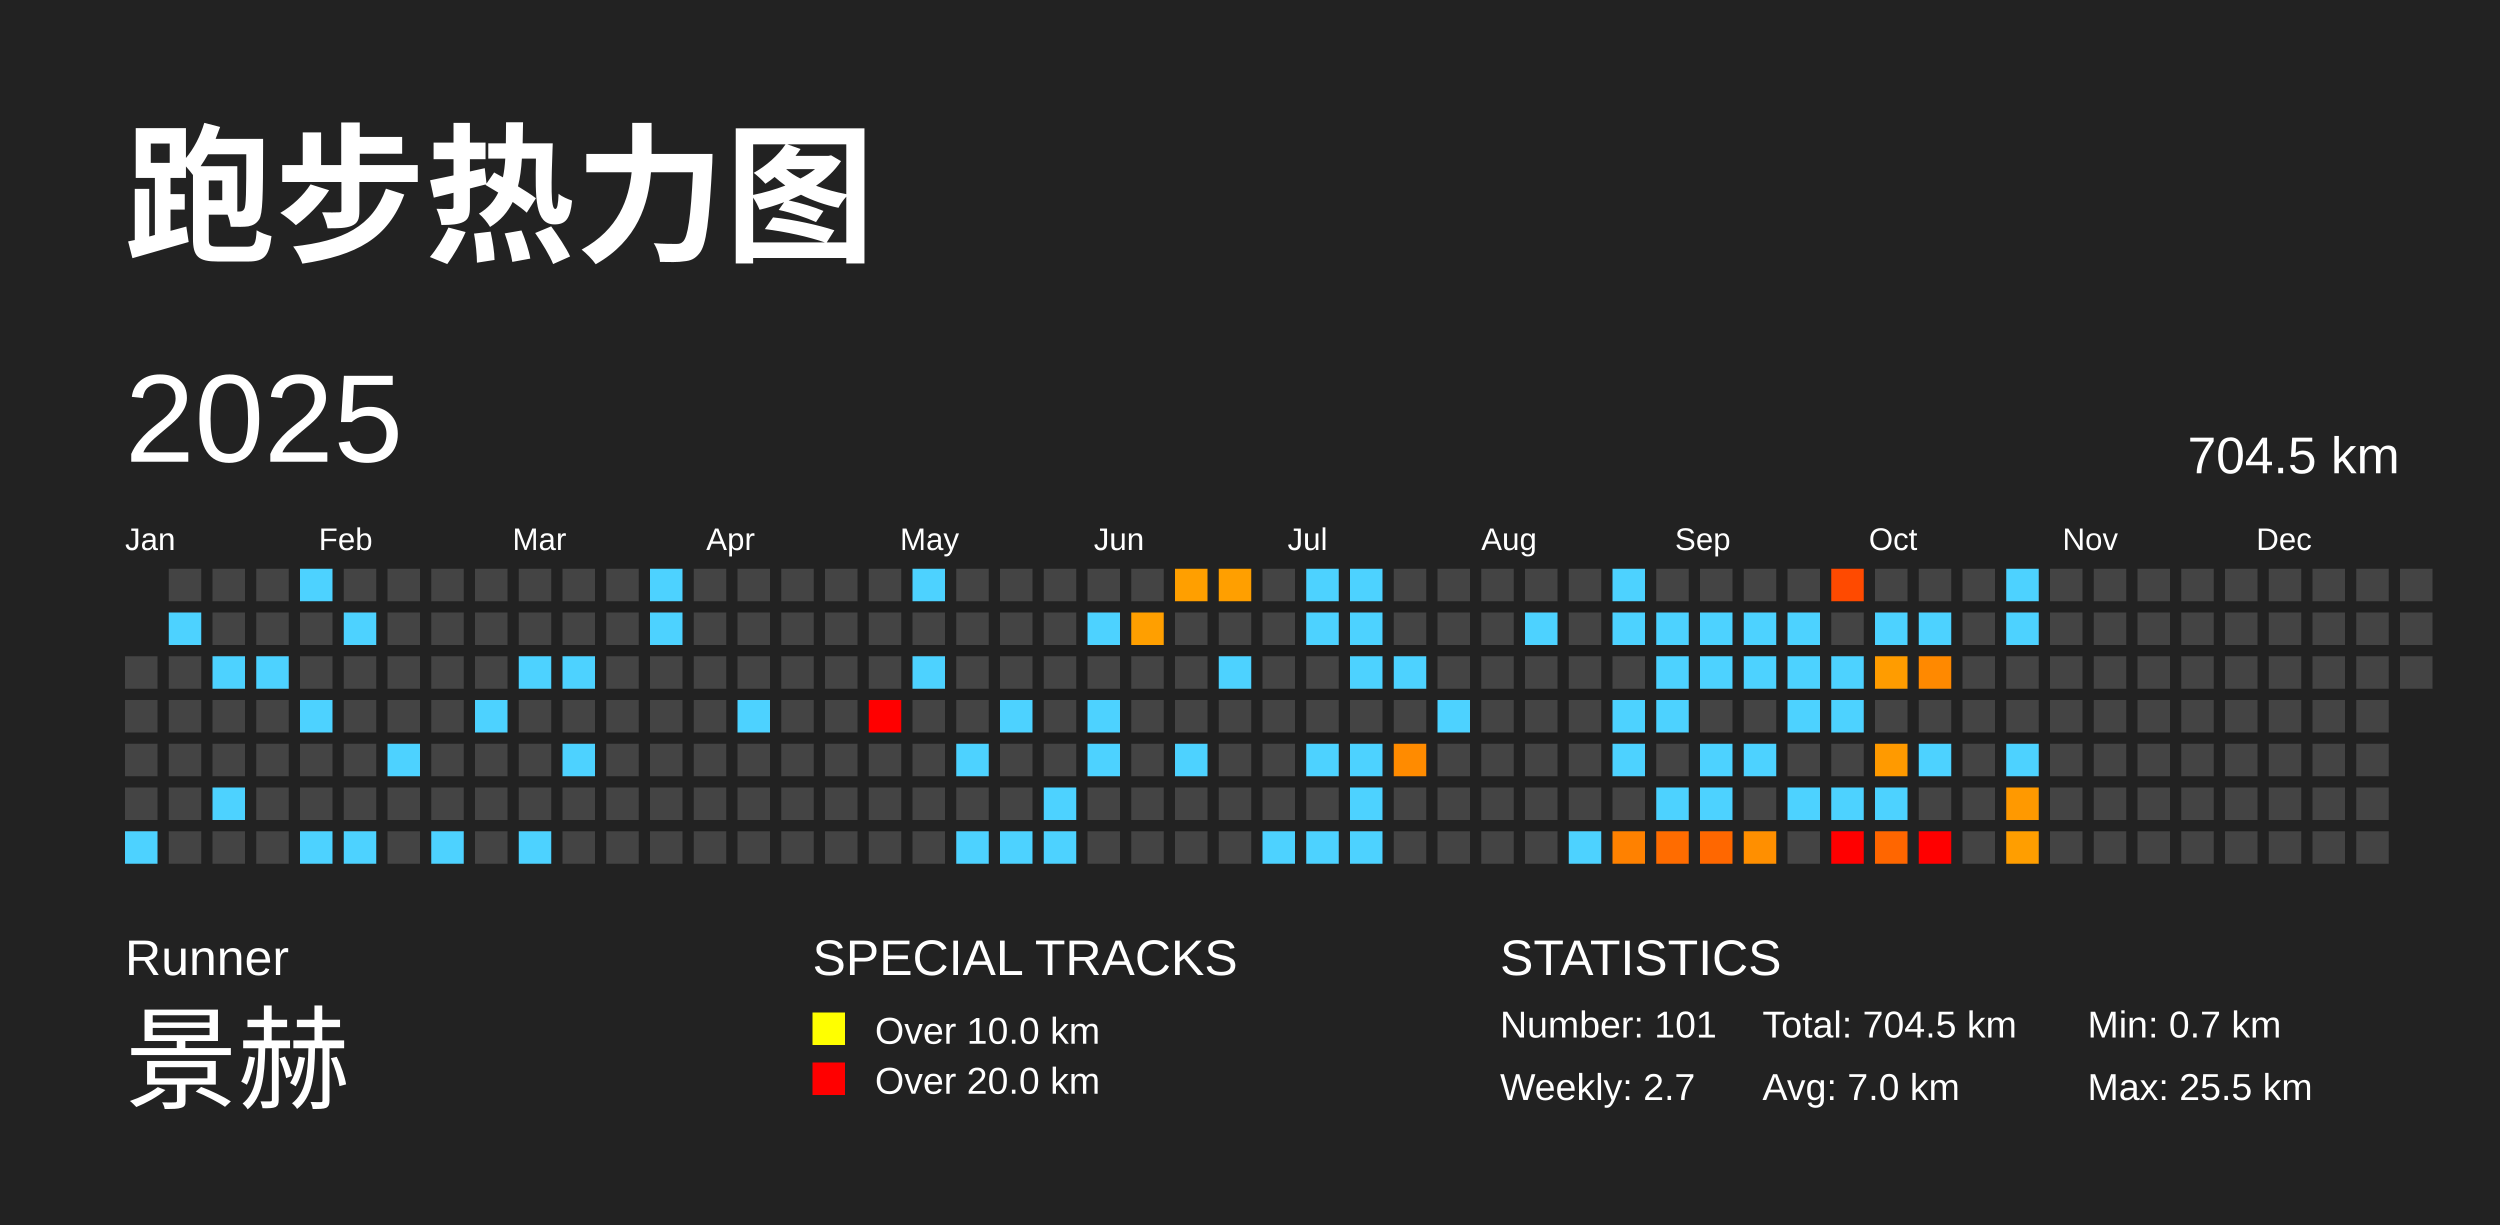
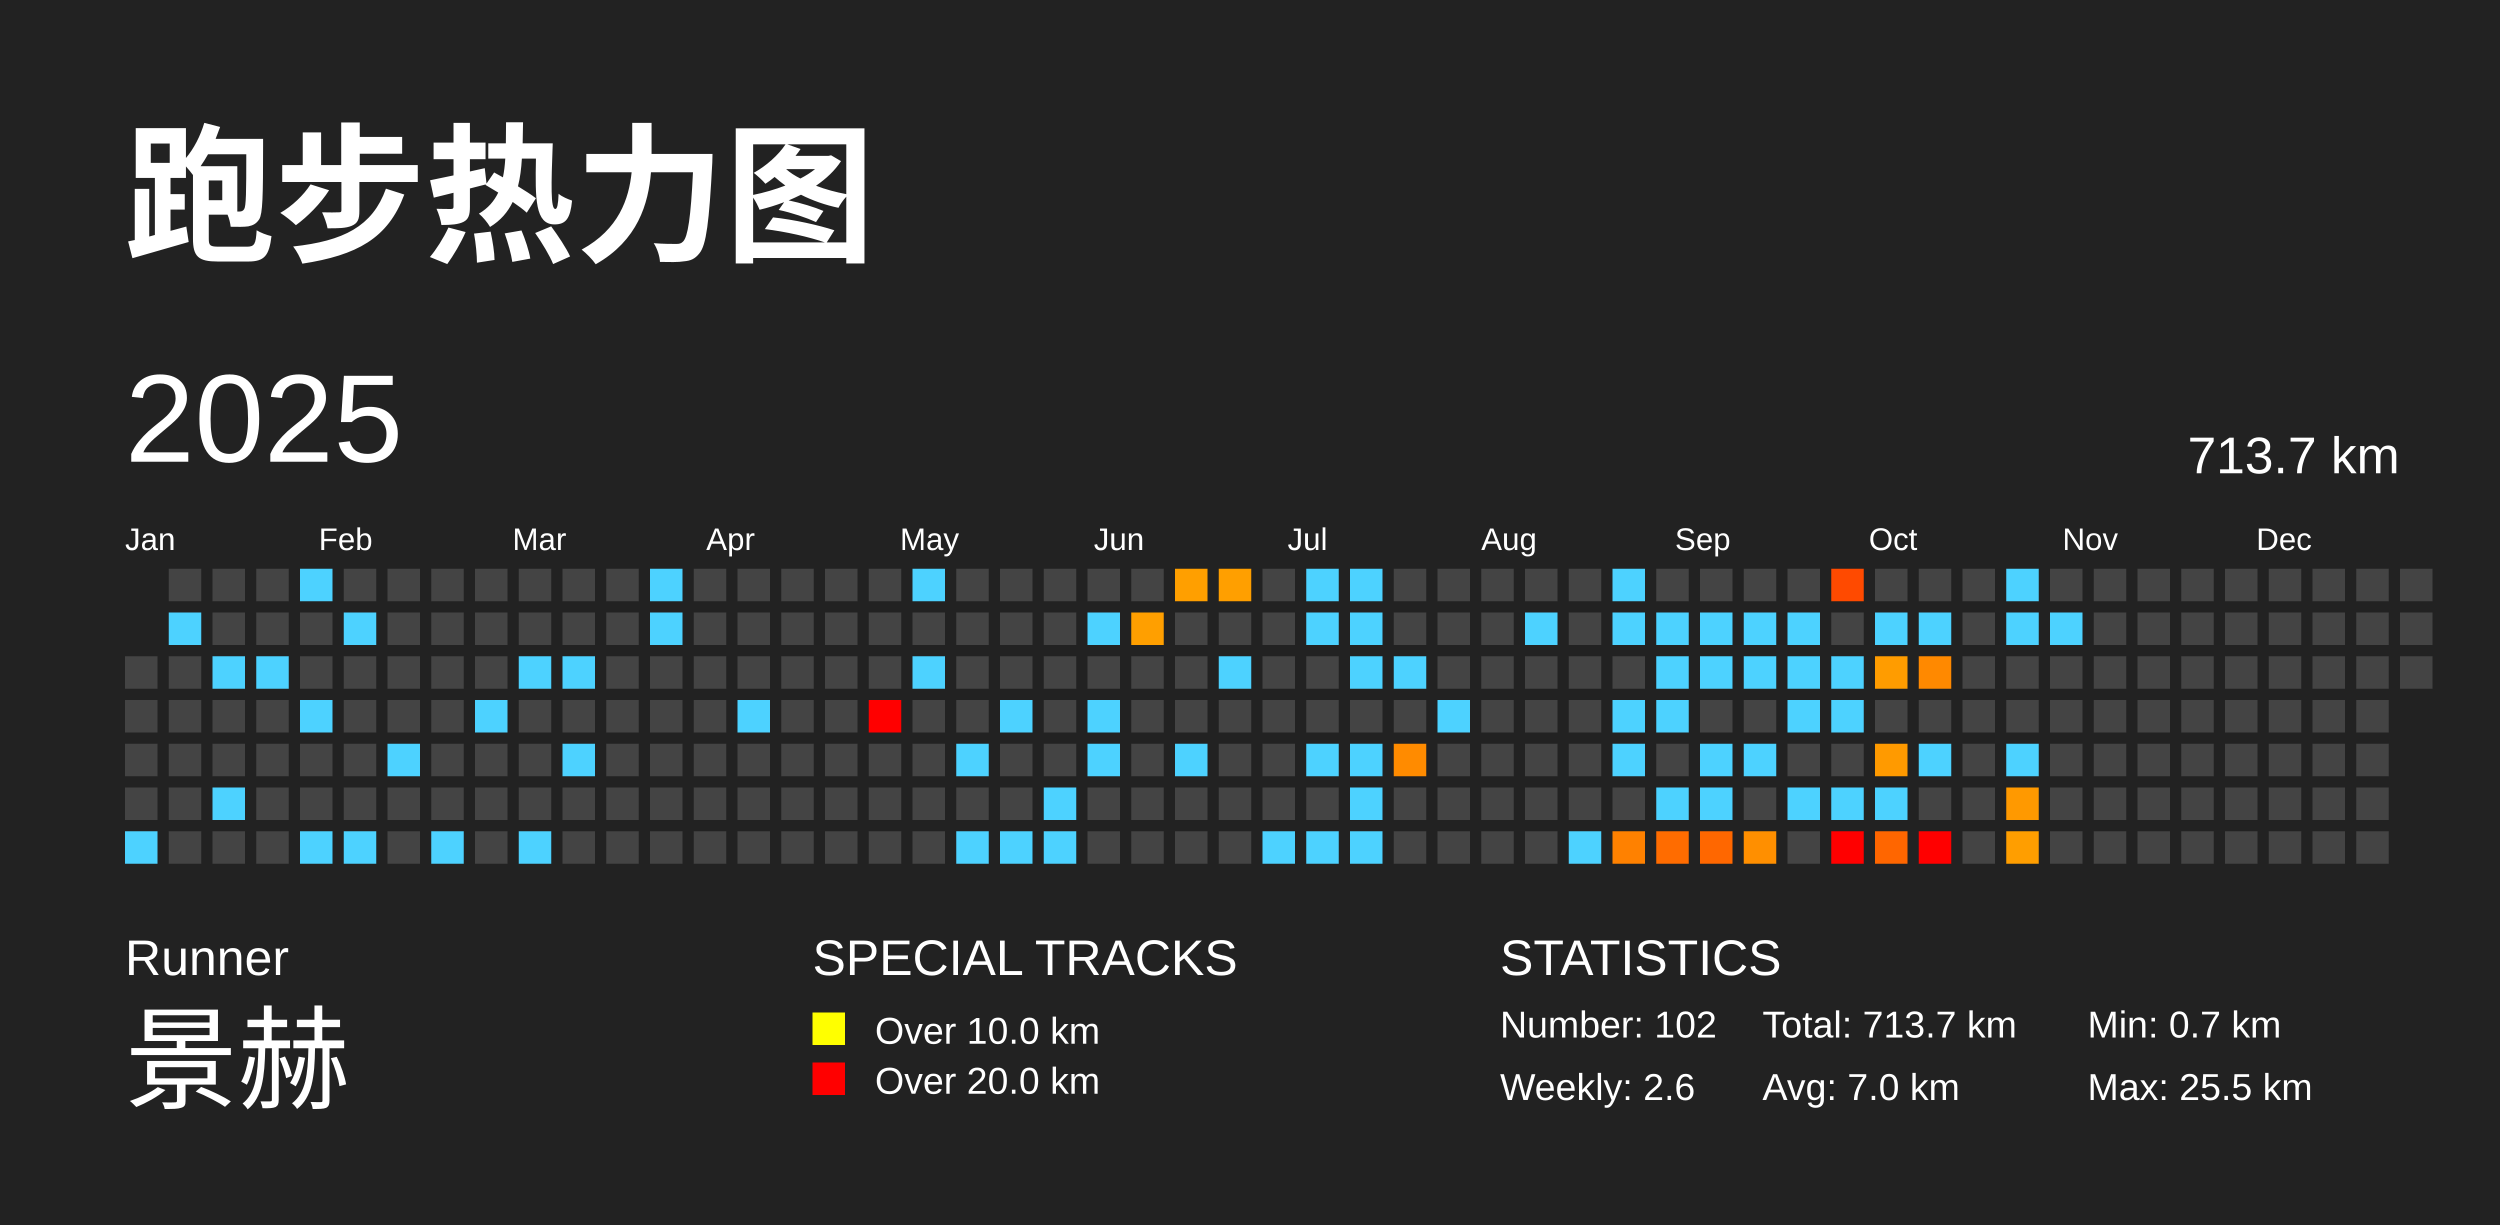
<svg xmlns="http://www.w3.org/2000/svg" baseProfile="full" height="98mm" version="1.1" viewBox="0,0,200,98" width="200mm">
  <defs />
  <rect fill="#222222" height="98" width="200" x="0" y="0" />
  <text fill="#FFFFFF" style="font-size:12px; font-family:Arial; font-weight:bold;" x="10" y="20">跑步热力图</text>
  <text fill="#FFFFFF" style="font-size:4px; font-family:Arial" x="10" y="78">Runner</text>
  <text fill="#FFFFFF" style="font-size:9px; font-family:Arial" x="10" y="88">景赫</text>
  <text fill="#FFFFFF" style="font-size:4px; font-family:Arial" x="65" y="78">SPECIAL TRACKS</text>
  <rect fill="yellow" height="2.6" width="2.6" x="65" y="81" />
  <text fill="#FFFFFF" style="font-size:3px; font-family:Arial" x="70" y="83.5">Over 10.0 km</text>
  <rect fill="red" height="2.6" width="2.6" x="65" y="85" />
  <text fill="#FFFFFF" style="font-size:3px; font-family:Arial" x="70" y="87.5">Over 20.0 km</text>
  <text fill="#FFFFFF" style="font-size:4px; font-family:Arial" x="120" y="78">STATISTICS</text>
-   <text fill="#FFFFFF" style="font-size:3px; font-family:Arial" x="120" y="83">Number: 101</text>
-   <text fill="#FFFFFF" style="font-size:3px; font-family:Arial" x="120" y="88">Weekly: 2.7</text>
-   <text fill="#FFFFFF" style="font-size:3px; font-family:Arial" x="141" y="83">Total: 704.5 km</text>
+   <text fill="#FFFFFF" style="font-size:3px; font-family:Arial" x="120" y="83">Number: 102</text>
+   <text fill="#FFFFFF" style="font-size:3px; font-family:Arial" x="120" y="88">Weekly: 2.6</text>
+   <text fill="#FFFFFF" style="font-size:3px; font-family:Arial" x="141" y="83">Total: 713.7 km</text>
  <text fill="#FFFFFF" style="font-size:3px; font-family:Arial" x="141" y="88">Avg: 7.0 km</text>
  <text fill="#FFFFFF" style="font-size:3px; font-family:Arial" x="167" y="83">Min: 0.7 km</text>
  <text fill="#FFFFFF" style="font-size:3px; font-family:Arial" x="167" y="88">Max: 25.5 km</text>
  <text dominant-baseline="hanging" fill="#FFFFFF" style="font-size:10.0px; font-family:Arial;" x="10" y="30">2025</text>
-   <text dominant-baseline="hanging" fill="#FFFFFF" style="font-size:4.125px; font-family:Arial;" x="175" y="35">704.5 km</text>
+   <text dominant-baseline="hanging" fill="#FFFFFF" style="font-size:4.125px; font-family:Arial;" x="175" y="35">713.7 km</text>
  <text fill="#FFFFFF" style="font-size:2.5px; font-family:Arial" x="10.0" y="44">Jan</text>
  <text fill="#FFFFFF" style="font-size:2.5px; font-family:Arial" x="25.5" y="44">Feb</text>
  <text fill="#FFFFFF" style="font-size:2.5px; font-family:Arial" x="41.0" y="44">Mar</text>
  <text fill="#FFFFFF" style="font-size:2.5px; font-family:Arial" x="56.5" y="44">Apr</text>
  <text fill="#FFFFFF" style="font-size:2.5px; font-family:Arial" x="72.0" y="44">May</text>
  <text fill="#FFFFFF" style="font-size:2.5px; font-family:Arial" x="87.5" y="44">Jun</text>
  <text fill="#FFFFFF" style="font-size:2.5px; font-family:Arial" x="103.0" y="44">Jul</text>
  <text fill="#FFFFFF" style="font-size:2.5px; font-family:Arial" x="118.5" y="44">Aug</text>
  <text fill="#FFFFFF" style="font-size:2.5px; font-family:Arial" x="134.0" y="44">Sep</text>
  <text fill="#FFFFFF" style="font-size:2.5px; font-family:Arial" x="149.5" y="44">Oct</text>
  <text fill="#FFFFFF" style="font-size:2.5px; font-family:Arial" x="165.0" y="44">Nov</text>
  <text fill="#FFFFFF" style="font-size:2.5px; font-family:Arial" x="180.5" y="44">Dec</text>
  <rect fill="#444444" height="2.6" width="2.6" x="10.0" y="52.5" />
  <rect fill="#444444" height="2.6" width="2.6" x="10.0" y="56.0" />
  <rect fill="#444444" height="2.6" width="2.6" x="10.0" y="59.5" />
  <rect fill="#444444" height="2.6" width="2.6" x="10.0" y="63.0" />
  <rect fill="#4dd2ff" height="2.6" width="2.6" x="10.0" y="66.5" />
  <rect fill="#444444" height="2.6" width="2.6" x="13.5" y="45.5" />
  <rect fill="#4dd2ff" height="2.6" width="2.6" x="13.5" y="49.0" />
  <rect fill="#444444" height="2.6" width="2.6" x="13.5" y="52.5" />
  <rect fill="#444444" height="2.6" width="2.6" x="13.5" y="56.0" />
  <rect fill="#444444" height="2.6" width="2.6" x="13.5" y="59.5" />
  <rect fill="#444444" height="2.6" width="2.6" x="13.5" y="63.0" />
  <rect fill="#444444" height="2.6" width="2.6" x="13.5" y="66.5" />
  <rect fill="#444444" height="2.6" width="2.6" x="17.0" y="45.5" />
  <rect fill="#444444" height="2.6" width="2.6" x="17.0" y="49.0" />
  <rect fill="#4dd2ff" height="2.6" width="2.6" x="17.0" y="52.5" />
  <rect fill="#444444" height="2.6" width="2.6" x="17.0" y="56.0" />
  <rect fill="#444444" height="2.6" width="2.6" x="17.0" y="59.5" />
  <rect fill="#4dd2ff" height="2.6" width="2.6" x="17.0" y="63.0" />
  <rect fill="#444444" height="2.6" width="2.6" x="17.0" y="66.5" />
  <rect fill="#444444" height="2.6" width="2.6" x="20.5" y="45.5" />
  <rect fill="#444444" height="2.6" width="2.6" x="20.5" y="49.0" />
  <rect fill="#4dd2ff" height="2.6" width="2.6" x="20.5" y="52.5" />
  <rect fill="#444444" height="2.6" width="2.6" x="20.5" y="56.0" />
  <rect fill="#444444" height="2.6" width="2.6" x="20.5" y="59.5" />
  <rect fill="#444444" height="2.6" width="2.6" x="20.5" y="63.0" />
  <rect fill="#444444" height="2.6" width="2.6" x="20.5" y="66.5" />
  <rect fill="#4dd2ff" height="2.6" width="2.6" x="24.0" y="45.5" />
  <rect fill="#444444" height="2.6" width="2.6" x="24.0" y="49.0" />
  <rect fill="#444444" height="2.6" width="2.6" x="24.0" y="52.5" />
  <rect fill="#4dd2ff" height="2.6" width="2.6" x="24.0" y="56.0" />
  <rect fill="#444444" height="2.6" width="2.6" x="24.0" y="59.5" />
  <rect fill="#444444" height="2.6" width="2.6" x="24.0" y="63.0" />
  <rect fill="#4dd2ff" height="2.6" width="2.6" x="24.0" y="66.5" />
  <rect fill="#444444" height="2.6" width="2.6" x="27.5" y="45.5" />
  <rect fill="#4dd2ff" height="2.6" width="2.6" x="27.5" y="49.0" />
  <rect fill="#444444" height="2.6" width="2.6" x="27.5" y="52.5" />
  <rect fill="#444444" height="2.6" width="2.6" x="27.5" y="56.0" />
  <rect fill="#444444" height="2.6" width="2.6" x="27.5" y="59.5" />
  <rect fill="#444444" height="2.6" width="2.6" x="27.5" y="63.0" />
  <rect fill="#4dd2ff" height="2.6" width="2.6" x="27.5" y="66.5" />
  <rect fill="#444444" height="2.6" width="2.6" x="31.0" y="45.5" />
  <rect fill="#444444" height="2.6" width="2.6" x="31.0" y="49.0" />
  <rect fill="#444444" height="2.6" width="2.6" x="31.0" y="52.5" />
  <rect fill="#444444" height="2.6" width="2.6" x="31.0" y="56.0" />
  <rect fill="#4dd2ff" height="2.6" width="2.6" x="31.0" y="59.5" />
  <rect fill="#444444" height="2.6" width="2.6" x="31.0" y="63.0" />
  <rect fill="#444444" height="2.6" width="2.6" x="31.0" y="66.5" />
  <rect fill="#444444" height="2.6" width="2.6" x="34.5" y="45.5" />
  <rect fill="#444444" height="2.6" width="2.6" x="34.5" y="49.0" />
  <rect fill="#444444" height="2.6" width="2.6" x="34.5" y="52.5" />
  <rect fill="#444444" height="2.6" width="2.6" x="34.5" y="56.0" />
  <rect fill="#444444" height="2.6" width="2.6" x="34.5" y="59.5" />
  <rect fill="#444444" height="2.6" width="2.6" x="34.5" y="63.0" />
  <rect fill="#4dd2ff" height="2.6" width="2.6" x="34.5" y="66.5" />
  <rect fill="#444444" height="2.6" width="2.6" x="38.0" y="45.5" />
  <rect fill="#444444" height="2.6" width="2.6" x="38.0" y="49.0" />
  <rect fill="#444444" height="2.6" width="2.6" x="38.0" y="52.5" />
  <rect fill="#4dd2ff" height="2.6" width="2.6" x="38.0" y="56.0" />
  <rect fill="#444444" height="2.6" width="2.6" x="38.0" y="59.5" />
  <rect fill="#444444" height="2.6" width="2.6" x="38.0" y="63.0" />
  <rect fill="#444444" height="2.6" width="2.6" x="38.0" y="66.5" />
  <rect fill="#444444" height="2.6" width="2.6" x="41.5" y="45.5" />
  <rect fill="#444444" height="2.6" width="2.6" x="41.5" y="49.0" />
  <rect fill="#4dd2ff" height="2.6" width="2.6" x="41.5" y="52.5" />
  <rect fill="#444444" height="2.6" width="2.6" x="41.5" y="56.0" />
  <rect fill="#444444" height="2.6" width="2.6" x="41.5" y="59.5" />
  <rect fill="#444444" height="2.6" width="2.6" x="41.5" y="63.0" />
  <rect fill="#4dd2ff" height="2.6" width="2.6" x="41.5" y="66.5" />
  <rect fill="#444444" height="2.6" width="2.6" x="45.0" y="45.5" />
  <rect fill="#444444" height="2.6" width="2.6" x="45.0" y="49.0" />
  <rect fill="#4dd2ff" height="2.6" width="2.6" x="45.0" y="52.5" />
  <rect fill="#444444" height="2.6" width="2.6" x="45.0" y="56.0" />
  <rect fill="#4dd2ff" height="2.6" width="2.6" x="45.0" y="59.5" />
  <rect fill="#444444" height="2.6" width="2.6" x="45.0" y="63.0" />
  <rect fill="#444444" height="2.6" width="2.6" x="45.0" y="66.5" />
  <rect fill="#444444" height="2.6" width="2.6" x="48.5" y="45.5" />
  <rect fill="#444444" height="2.6" width="2.6" x="48.5" y="49.0" />
  <rect fill="#444444" height="2.6" width="2.6" x="48.5" y="52.5" />
  <rect fill="#444444" height="2.6" width="2.6" x="48.5" y="56.0" />
  <rect fill="#444444" height="2.6" width="2.6" x="48.5" y="59.5" />
  <rect fill="#444444" height="2.6" width="2.6" x="48.5" y="63.0" />
  <rect fill="#444444" height="2.6" width="2.6" x="48.5" y="66.5" />
  <rect fill="#4dd2ff" height="2.6" width="2.6" x="52.0" y="45.5" />
  <rect fill="#4dd2ff" height="2.6" width="2.6" x="52.0" y="49.0" />
  <rect fill="#444444" height="2.6" width="2.6" x="52.0" y="52.5" />
  <rect fill="#444444" height="2.6" width="2.6" x="52.0" y="56.0" />
  <rect fill="#444444" height="2.6" width="2.6" x="52.0" y="59.5" />
  <rect fill="#444444" height="2.6" width="2.6" x="52.0" y="63.0" />
  <rect fill="#444444" height="2.6" width="2.6" x="52.0" y="66.5" />
  <rect fill="#444444" height="2.6" width="2.6" x="55.5" y="45.5" />
  <rect fill="#444444" height="2.6" width="2.6" x="55.5" y="49.0" />
  <rect fill="#444444" height="2.6" width="2.6" x="55.5" y="52.5" />
  <rect fill="#444444" height="2.6" width="2.6" x="55.5" y="56.0" />
  <rect fill="#444444" height="2.6" width="2.6" x="55.5" y="59.5" />
  <rect fill="#444444" height="2.6" width="2.6" x="55.5" y="63.0" />
  <rect fill="#444444" height="2.6" width="2.6" x="55.5" y="66.5" />
  <rect fill="#444444" height="2.6" width="2.6" x="59.0" y="45.5" />
  <rect fill="#444444" height="2.6" width="2.6" x="59.0" y="49.0" />
  <rect fill="#444444" height="2.6" width="2.6" x="59.0" y="52.5" />
  <rect fill="#4dd2ff" height="2.6" width="2.6" x="59.0" y="56.0" />
  <rect fill="#444444" height="2.6" width="2.6" x="59.0" y="59.5" />
  <rect fill="#444444" height="2.6" width="2.6" x="59.0" y="63.0" />
  <rect fill="#444444" height="2.6" width="2.6" x="59.0" y="66.5" />
  <rect fill="#444444" height="2.6" width="2.6" x="62.5" y="45.5" />
  <rect fill="#444444" height="2.6" width="2.6" x="62.5" y="49.0" />
  <rect fill="#444444" height="2.6" width="2.6" x="62.5" y="52.5" />
  <rect fill="#444444" height="2.6" width="2.6" x="62.5" y="56.0" />
  <rect fill="#444444" height="2.6" width="2.6" x="62.5" y="59.5" />
  <rect fill="#444444" height="2.6" width="2.6" x="62.5" y="63.0" />
  <rect fill="#444444" height="2.6" width="2.6" x="62.5" y="66.5" />
  <rect fill="#444444" height="2.6" width="2.6" x="66.0" y="45.5" />
  <rect fill="#444444" height="2.6" width="2.6" x="66.0" y="49.0" />
  <rect fill="#444444" height="2.6" width="2.6" x="66.0" y="52.5" />
  <rect fill="#444444" height="2.6" width="2.6" x="66.0" y="56.0" />
  <rect fill="#444444" height="2.6" width="2.6" x="66.0" y="59.5" />
  <rect fill="#444444" height="2.6" width="2.6" x="66.0" y="63.0" />
  <rect fill="#444444" height="2.6" width="2.6" x="66.0" y="66.5" />
  <rect fill="#444444" height="2.6" width="2.6" x="69.5" y="45.5" />
  <rect fill="#444444" height="2.6" width="2.6" x="69.5" y="49.0" />
  <rect fill="#444444" height="2.6" width="2.6" x="69.5" y="52.5" />
  <rect fill="red" height="2.6" width="2.6" x="69.5" y="56.0" />
  <rect fill="#444444" height="2.6" width="2.6" x="69.5" y="59.5" />
  <rect fill="#444444" height="2.6" width="2.6" x="69.5" y="63.0" />
  <rect fill="#444444" height="2.6" width="2.6" x="69.5" y="66.5" />
  <rect fill="#4dd2ff" height="2.6" width="2.6" x="73.0" y="45.5" />
  <rect fill="#444444" height="2.6" width="2.6" x="73.0" y="49.0" />
  <rect fill="#4dd2ff" height="2.6" width="2.6" x="73.0" y="52.5" />
  <rect fill="#444444" height="2.6" width="2.6" x="73.0" y="56.0" />
  <rect fill="#444444" height="2.6" width="2.6" x="73.0" y="59.5" />
  <rect fill="#444444" height="2.6" width="2.6" x="73.0" y="63.0" />
  <rect fill="#444444" height="2.6" width="2.6" x="73.0" y="66.5" />
  <rect fill="#444444" height="2.6" width="2.6" x="76.5" y="45.5" />
  <rect fill="#444444" height="2.6" width="2.6" x="76.5" y="49.0" />
  <rect fill="#444444" height="2.6" width="2.6" x="76.5" y="52.5" />
  <rect fill="#444444" height="2.6" width="2.6" x="76.5" y="56.0" />
  <rect fill="#4dd2ff" height="2.6" width="2.6" x="76.5" y="59.5" />
  <rect fill="#444444" height="2.6" width="2.6" x="76.5" y="63.0" />
  <rect fill="#4dd2ff" height="2.6" width="2.6" x="76.5" y="66.5" />
  <rect fill="#444444" height="2.6" width="2.6" x="80.0" y="45.5" />
  <rect fill="#444444" height="2.6" width="2.6" x="80.0" y="49.0" />
  <rect fill="#444444" height="2.6" width="2.6" x="80.0" y="52.5" />
  <rect fill="#4dd2ff" height="2.6" width="2.6" x="80.0" y="56.0" />
  <rect fill="#444444" height="2.6" width="2.6" x="80.0" y="59.5" />
  <rect fill="#444444" height="2.6" width="2.6" x="80.0" y="63.0" />
  <rect fill="#4dd2ff" height="2.6" width="2.6" x="80.0" y="66.5" />
  <rect fill="#444444" height="2.6" width="2.6" x="83.5" y="45.5" />
  <rect fill="#444444" height="2.6" width="2.6" x="83.5" y="49.0" />
  <rect fill="#444444" height="2.6" width="2.6" x="83.5" y="52.5" />
  <rect fill="#444444" height="2.6" width="2.6" x="83.5" y="56.0" />
  <rect fill="#444444" height="2.6" width="2.6" x="83.5" y="59.5" />
  <rect fill="#4dd2ff" height="2.6" width="2.6" x="83.5" y="63.0" />
  <rect fill="#4dd2ff" height="2.6" width="2.6" x="83.5" y="66.5" />
  <rect fill="#444444" height="2.6" width="2.6" x="87.0" y="45.5" />
  <rect fill="#4dd2ff" height="2.6" width="2.6" x="87.0" y="49.0" />
  <rect fill="#444444" height="2.6" width="2.6" x="87.0" y="52.5" />
  <rect fill="#4dd2ff" height="2.6" width="2.6" x="87.0" y="56.0" />
  <rect fill="#4dd2ff" height="2.6" width="2.6" x="87.0" y="59.5" />
  <rect fill="#444444" height="2.6" width="2.6" x="87.0" y="63.0" />
  <rect fill="#444444" height="2.6" width="2.6" x="87.0" y="66.5" />
  <rect fill="#444444" height="2.6" width="2.6" x="90.5" y="45.5" />
  <rect fill="#ff9f00" height="2.6" width="2.6" x="90.5" y="49.0" />
  <rect fill="#444444" height="2.6" width="2.6" x="90.5" y="52.5" />
  <rect fill="#444444" height="2.6" width="2.6" x="90.5" y="56.0" />
  <rect fill="#444444" height="2.6" width="2.6" x="90.5" y="59.5" />
  <rect fill="#444444" height="2.6" width="2.6" x="90.5" y="63.0" />
  <rect fill="#444444" height="2.6" width="2.6" x="90.5" y="66.5" />
  <rect fill="#ff9f00" height="2.6" width="2.6" x="94.0" y="45.5" />
  <rect fill="#444444" height="2.6" width="2.6" x="94.0" y="49.0" />
  <rect fill="#444444" height="2.6" width="2.6" x="94.0" y="52.5" />
  <rect fill="#444444" height="2.6" width="2.6" x="94.0" y="56.0" />
  <rect fill="#4dd2ff" height="2.6" width="2.6" x="94.0" y="59.5" />
  <rect fill="#444444" height="2.6" width="2.6" x="94.0" y="63.0" />
  <rect fill="#444444" height="2.6" width="2.6" x="94.0" y="66.5" />
  <rect fill="#ff9f00" height="2.6" width="2.6" x="97.5" y="45.5" />
  <rect fill="#444444" height="2.6" width="2.6" x="97.5" y="49.0" />
  <rect fill="#4dd2ff" height="2.6" width="2.6" x="97.5" y="52.5" />
  <rect fill="#444444" height="2.6" width="2.6" x="97.5" y="56.0" />
  <rect fill="#444444" height="2.6" width="2.6" x="97.5" y="59.5" />
  <rect fill="#444444" height="2.6" width="2.6" x="97.5" y="63.0" />
  <rect fill="#444444" height="2.6" width="2.6" x="97.5" y="66.5" />
  <rect fill="#444444" height="2.6" width="2.6" x="101.0" y="45.5" />
  <rect fill="#444444" height="2.6" width="2.6" x="101.0" y="49.0" />
  <rect fill="#444444" height="2.6" width="2.6" x="101.0" y="52.5" />
  <rect fill="#444444" height="2.6" width="2.6" x="101.0" y="56.0" />
  <rect fill="#444444" height="2.6" width="2.6" x="101.0" y="59.5" />
  <rect fill="#444444" height="2.6" width="2.6" x="101.0" y="63.0" />
  <rect fill="#4dd2ff" height="2.6" width="2.6" x="101.0" y="66.5" />
  <rect fill="#4dd2ff" height="2.6" width="2.6" x="104.5" y="45.5" />
  <rect fill="#4dd2ff" height="2.6" width="2.6" x="104.5" y="49.0" />
  <rect fill="#444444" height="2.6" width="2.6" x="104.5" y="52.5" />
  <rect fill="#444444" height="2.6" width="2.6" x="104.5" y="56.0" />
  <rect fill="#4dd2ff" height="2.6" width="2.6" x="104.5" y="59.5" />
  <rect fill="#444444" height="2.6" width="2.6" x="104.5" y="63.0" />
  <rect fill="#4dd2ff" height="2.6" width="2.6" x="104.5" y="66.5" />
  <rect fill="#4dd2ff" height="2.6" width="2.6" x="108.0" y="45.5" />
  <rect fill="#4dd2ff" height="2.6" width="2.6" x="108.0" y="49.0" />
  <rect fill="#4dd2ff" height="2.6" width="2.6" x="108.0" y="52.5" />
  <rect fill="#444444" height="2.6" width="2.6" x="108.0" y="56.0" />
  <rect fill="#4dd2ff" height="2.6" width="2.6" x="108.0" y="59.5" />
  <rect fill="#4dd2ff" height="2.6" width="2.6" x="108.0" y="63.0" />
  <rect fill="#4dd2ff" height="2.6" width="2.6" x="108.0" y="66.5" />
  <rect fill="#444444" height="2.6" width="2.6" x="111.5" y="45.5" />
  <rect fill="#444444" height="2.6" width="2.6" x="111.5" y="49.0" />
  <rect fill="#4dd2ff" height="2.6" width="2.6" x="111.5" y="52.5" />
  <rect fill="#444444" height="2.6" width="2.6" x="111.5" y="56.0" />
  <rect fill="#ff8b00" height="2.6" width="2.6" x="111.5" y="59.5" />
  <rect fill="#444444" height="2.6" width="2.6" x="111.5" y="63.0" />
  <rect fill="#444444" height="2.6" width="2.6" x="111.5" y="66.5" />
  <rect fill="#444444" height="2.6" width="2.6" x="115.0" y="45.5" />
  <rect fill="#444444" height="2.6" width="2.6" x="115.0" y="49.0" />
  <rect fill="#444444" height="2.6" width="2.6" x="115.0" y="52.5" />
  <rect fill="#4dd2ff" height="2.6" width="2.6" x="115.0" y="56.0" />
  <rect fill="#444444" height="2.6" width="2.6" x="115.0" y="59.5" />
  <rect fill="#444444" height="2.6" width="2.6" x="115.0" y="63.0" />
  <rect fill="#444444" height="2.6" width="2.6" x="115.0" y="66.5" />
  <rect fill="#444444" height="2.6" width="2.6" x="118.5" y="45.5" />
  <rect fill="#444444" height="2.6" width="2.6" x="118.5" y="49.0" />
  <rect fill="#444444" height="2.6" width="2.6" x="118.5" y="52.5" />
  <rect fill="#444444" height="2.6" width="2.6" x="118.5" y="56.0" />
  <rect fill="#444444" height="2.6" width="2.6" x="118.5" y="59.5" />
  <rect fill="#444444" height="2.6" width="2.6" x="118.5" y="63.0" />
  <rect fill="#444444" height="2.6" width="2.6" x="118.5" y="66.5" />
  <rect fill="#444444" height="2.6" width="2.6" x="122.0" y="45.5" />
  <rect fill="#4dd2ff" height="2.6" width="2.6" x="122.0" y="49.0" />
  <rect fill="#444444" height="2.6" width="2.6" x="122.0" y="52.5" />
  <rect fill="#444444" height="2.6" width="2.6" x="122.0" y="56.0" />
  <rect fill="#444444" height="2.6" width="2.6" x="122.0" y="59.5" />
  <rect fill="#444444" height="2.6" width="2.6" x="122.0" y="63.0" />
  <rect fill="#444444" height="2.6" width="2.6" x="122.0" y="66.5" />
  <rect fill="#444444" height="2.6" width="2.6" x="125.5" y="45.5" />
  <rect fill="#444444" height="2.6" width="2.6" x="125.5" y="49.0" />
  <rect fill="#444444" height="2.6" width="2.6" x="125.5" y="52.5" />
  <rect fill="#444444" height="2.6" width="2.6" x="125.5" y="56.0" />
  <rect fill="#444444" height="2.6" width="2.6" x="125.5" y="59.5" />
  <rect fill="#444444" height="2.6" width="2.6" x="125.5" y="63.0" />
  <rect fill="#4dd2ff" height="2.6" width="2.6" x="125.5" y="66.5" />
  <rect fill="#4dd2ff" height="2.6" width="2.6" x="129.0" y="45.5" />
  <rect fill="#4dd2ff" height="2.6" width="2.6" x="129.0" y="49.0" />
  <rect fill="#444444" height="2.6" width="2.6" x="129.0" y="52.5" />
  <rect fill="#4dd2ff" height="2.6" width="2.6" x="129.0" y="56.0" />
  <rect fill="#4dd2ff" height="2.6" width="2.6" x="129.0" y="59.5" />
  <rect fill="#444444" height="2.6" width="2.6" x="129.0" y="63.0" />
  <rect fill="#ff8100" height="2.6" width="2.6" x="129.0" y="66.5" />
  <rect fill="#444444" height="2.6" width="2.6" x="132.5" y="45.5" />
  <rect fill="#4dd2ff" height="2.6" width="2.6" x="132.5" y="49.0" />
  <rect fill="#4dd2ff" height="2.6" width="2.6" x="132.5" y="52.5" />
  <rect fill="#4dd2ff" height="2.6" width="2.6" x="132.5" y="56.0" />
  <rect fill="#444444" height="2.6" width="2.6" x="132.5" y="59.5" />
  <rect fill="#4dd2ff" height="2.6" width="2.6" x="132.5" y="63.0" />
  <rect fill="#ff6c00" height="2.6" width="2.6" x="132.5" y="66.5" />
  <rect fill="#444444" height="2.6" width="2.6" x="136.0" y="45.5" />
  <rect fill="#4dd2ff" height="2.6" width="2.6" x="136.0" y="49.0" />
  <rect fill="#4dd2ff" height="2.6" width="2.6" x="136.0" y="52.5" />
  <rect fill="#444444" height="2.6" width="2.6" x="136.0" y="56.0" />
  <rect fill="#4dd2ff" height="2.6" width="2.6" x="136.0" y="59.5" />
  <rect fill="#4dd2ff" height="2.6" width="2.6" x="136.0" y="63.0" />
  <rect fill="#ff6700" height="2.6" width="2.6" x="136.0" y="66.5" />
  <rect fill="#444444" height="2.6" width="2.6" x="139.5" y="45.5" />
  <rect fill="#4dd2ff" height="2.6" width="2.6" x="139.5" y="49.0" />
  <rect fill="#4dd2ff" height="2.6" width="2.6" x="139.5" y="52.5" />
  <rect fill="#444444" height="2.6" width="2.6" x="139.5" y="56.0" />
  <rect fill="#4dd2ff" height="2.6" width="2.6" x="139.5" y="59.5" />
  <rect fill="#444444" height="2.6" width="2.6" x="139.5" y="63.0" />
  <rect fill="#ff8f00" height="2.6" width="2.6" x="139.5" y="66.5" />
  <rect fill="#444444" height="2.6" width="2.6" x="143.0" y="45.5" />
  <rect fill="#4dd2ff" height="2.6" width="2.6" x="143.0" y="49.0" />
  <rect fill="#4dd2ff" height="2.6" width="2.6" x="143.0" y="52.5" />
  <rect fill="#4dd2ff" height="2.6" width="2.6" x="143.0" y="56.0" />
  <rect fill="#444444" height="2.6" width="2.6" x="143.0" y="59.5" />
  <rect fill="#4dd2ff" height="2.6" width="2.6" x="143.0" y="63.0" />
  <rect fill="#444444" height="2.6" width="2.6" x="143.0" y="66.5" />
  <rect fill="#ff4a00" height="2.6" width="2.6" x="146.5" y="45.5" />
  <rect fill="#444444" height="2.6" width="2.6" x="146.5" y="49.0" />
  <rect fill="#4dd2ff" height="2.6" width="2.6" x="146.5" y="52.5" />
  <rect fill="#4dd2ff" height="2.6" width="2.6" x="146.5" y="56.0" />
  <rect fill="#444444" height="2.6" width="2.6" x="146.5" y="59.5" />
  <rect fill="#4dd2ff" height="2.6" width="2.6" x="146.5" y="63.0" />
  <rect fill="red" height="2.6" width="2.6" x="146.5" y="66.5" />
  <rect fill="#444444" height="2.6" width="2.6" x="150.0" y="45.5" />
  <rect fill="#4dd2ff" height="2.6" width="2.6" x="150.0" y="49.0" />
  <rect fill="#ff9c00" height="2.6" width="2.6" x="150.0" y="52.5" />
  <rect fill="#444444" height="2.6" width="2.6" x="150.0" y="56.0" />
  <rect fill="#ff9a00" height="2.6" width="2.6" x="150.0" y="59.5" />
  <rect fill="#4dd2ff" height="2.6" width="2.6" x="150.0" y="63.0" />
  <rect fill="#ff6600" height="2.6" width="2.6" x="150.0" y="66.5" />
  <rect fill="#444444" height="2.6" width="2.6" x="153.5" y="45.5" />
  <rect fill="#4dd2ff" height="2.6" width="2.6" x="153.5" y="49.0" />
  <rect fill="#ff8900" height="2.6" width="2.6" x="153.5" y="52.5" />
  <rect fill="#444444" height="2.6" width="2.6" x="153.5" y="56.0" />
  <rect fill="#4dd2ff" height="2.6" width="2.6" x="153.5" y="59.5" />
  <rect fill="#444444" height="2.6" width="2.6" x="153.5" y="63.0" />
  <rect fill="red" height="2.6" width="2.6" x="153.5" y="66.5" />
  <rect fill="#444444" height="2.6" width="2.6" x="157.0" y="45.5" />
  <rect fill="#444444" height="2.6" width="2.6" x="157.0" y="49.0" />
  <rect fill="#444444" height="2.6" width="2.6" x="157.0" y="52.5" />
  <rect fill="#444444" height="2.6" width="2.6" x="157.0" y="56.0" />
  <rect fill="#444444" height="2.6" width="2.6" x="157.0" y="59.5" />
  <rect fill="#444444" height="2.6" width="2.6" x="157.0" y="63.0" />
  <rect fill="#444444" height="2.6" width="2.6" x="157.0" y="66.5" />
  <rect fill="#4dd2ff" height="2.6" width="2.6" x="160.5" y="45.5" />
  <rect fill="#4dd2ff" height="2.6" width="2.6" x="160.5" y="49.0" />
  <rect fill="#444444" height="2.6" width="2.6" x="160.5" y="52.5" />
  <rect fill="#444444" height="2.6" width="2.6" x="160.5" y="56.0" />
  <rect fill="#4dd2ff" height="2.6" width="2.6" x="160.5" y="59.5" />
  <rect fill="#ff9900" height="2.6" width="2.6" x="160.5" y="63.0" />
  <rect fill="#ff9e00" height="2.6" width="2.6" x="160.5" y="66.5" />
  <rect fill="#444444" height="2.6" width="2.6" x="164.0" y="45.5" />
-   <rect fill="#444444" height="2.6" width="2.6" x="164.0" y="49.0" />
+   <rect fill="#4dd2ff" height="2.6" width="2.6" x="164.0" y="49.0" />
  <rect fill="#444444" height="2.6" width="2.6" x="164.0" y="52.5" />
  <rect fill="#444444" height="2.6" width="2.6" x="164.0" y="56.0" />
  <rect fill="#444444" height="2.6" width="2.6" x="164.0" y="59.5" />
  <rect fill="#444444" height="2.6" width="2.6" x="164.0" y="63.0" />
  <rect fill="#444444" height="2.6" width="2.6" x="164.0" y="66.5" />
  <rect fill="#444444" height="2.6" width="2.6" x="167.5" y="45.5" />
  <rect fill="#444444" height="2.6" width="2.6" x="167.5" y="49.0" />
  <rect fill="#444444" height="2.6" width="2.6" x="167.5" y="52.5" />
  <rect fill="#444444" height="2.6" width="2.6" x="167.5" y="56.0" />
  <rect fill="#444444" height="2.6" width="2.6" x="167.5" y="59.5" />
  <rect fill="#444444" height="2.6" width="2.6" x="167.5" y="63.0" />
  <rect fill="#444444" height="2.6" width="2.6" x="167.5" y="66.5" />
  <rect fill="#444444" height="2.6" width="2.6" x="171.0" y="45.5" />
  <rect fill="#444444" height="2.6" width="2.6" x="171.0" y="49.0" />
  <rect fill="#444444" height="2.6" width="2.6" x="171.0" y="52.5" />
  <rect fill="#444444" height="2.6" width="2.6" x="171.0" y="56.0" />
  <rect fill="#444444" height="2.6" width="2.6" x="171.0" y="59.5" />
  <rect fill="#444444" height="2.6" width="2.6" x="171.0" y="63.0" />
  <rect fill="#444444" height="2.6" width="2.6" x="171.0" y="66.5" />
  <rect fill="#444444" height="2.6" width="2.6" x="174.5" y="45.5" />
  <rect fill="#444444" height="2.6" width="2.6" x="174.5" y="49.0" />
  <rect fill="#444444" height="2.6" width="2.6" x="174.5" y="52.5" />
  <rect fill="#444444" height="2.6" width="2.6" x="174.5" y="56.0" />
  <rect fill="#444444" height="2.6" width="2.6" x="174.5" y="59.5" />
  <rect fill="#444444" height="2.6" width="2.6" x="174.5" y="63.0" />
  <rect fill="#444444" height="2.6" width="2.6" x="174.5" y="66.5" />
  <rect fill="#444444" height="2.6" width="2.6" x="178.0" y="45.5" />
  <rect fill="#444444" height="2.6" width="2.6" x="178.0" y="49.0" />
  <rect fill="#444444" height="2.6" width="2.6" x="178.0" y="52.5" />
  <rect fill="#444444" height="2.6" width="2.6" x="178.0" y="56.0" />
  <rect fill="#444444" height="2.6" width="2.6" x="178.0" y="59.5" />
  <rect fill="#444444" height="2.6" width="2.6" x="178.0" y="63.0" />
  <rect fill="#444444" height="2.6" width="2.6" x="178.0" y="66.5" />
  <rect fill="#444444" height="2.6" width="2.6" x="181.5" y="45.5" />
  <rect fill="#444444" height="2.6" width="2.6" x="181.5" y="49.0" />
  <rect fill="#444444" height="2.6" width="2.6" x="181.5" y="52.5" />
  <rect fill="#444444" height="2.6" width="2.6" x="181.5" y="56.0" />
  <rect fill="#444444" height="2.6" width="2.6" x="181.5" y="59.5" />
  <rect fill="#444444" height="2.6" width="2.6" x="181.5" y="63.0" />
  <rect fill="#444444" height="2.6" width="2.6" x="181.5" y="66.5" />
  <rect fill="#444444" height="2.6" width="2.6" x="185.0" y="45.5" />
  <rect fill="#444444" height="2.6" width="2.6" x="185.0" y="49.0" />
  <rect fill="#444444" height="2.6" width="2.6" x="185.0" y="52.5" />
  <rect fill="#444444" height="2.6" width="2.6" x="185.0" y="56.0" />
  <rect fill="#444444" height="2.6" width="2.6" x="185.0" y="59.5" />
  <rect fill="#444444" height="2.6" width="2.6" x="185.0" y="63.0" />
  <rect fill="#444444" height="2.6" width="2.6" x="185.0" y="66.5" />
  <rect fill="#444444" height="2.6" width="2.6" x="188.5" y="45.5" />
  <rect fill="#444444" height="2.6" width="2.6" x="188.5" y="49.0" />
  <rect fill="#444444" height="2.6" width="2.6" x="188.5" y="52.5" />
  <rect fill="#444444" height="2.6" width="2.6" x="188.5" y="56.0" />
  <rect fill="#444444" height="2.6" width="2.6" x="188.5" y="59.5" />
  <rect fill="#444444" height="2.6" width="2.6" x="188.5" y="63.0" />
  <rect fill="#444444" height="2.6" width="2.6" x="188.5" y="66.5" />
  <rect fill="#444444" height="2.6" width="2.6" x="192.0" y="45.5" />
  <rect fill="#444444" height="2.6" width="2.6" x="192.0" y="49.0" />
  <rect fill="#444444" height="2.6" width="2.6" x="192.0" y="52.5" />
</svg>
